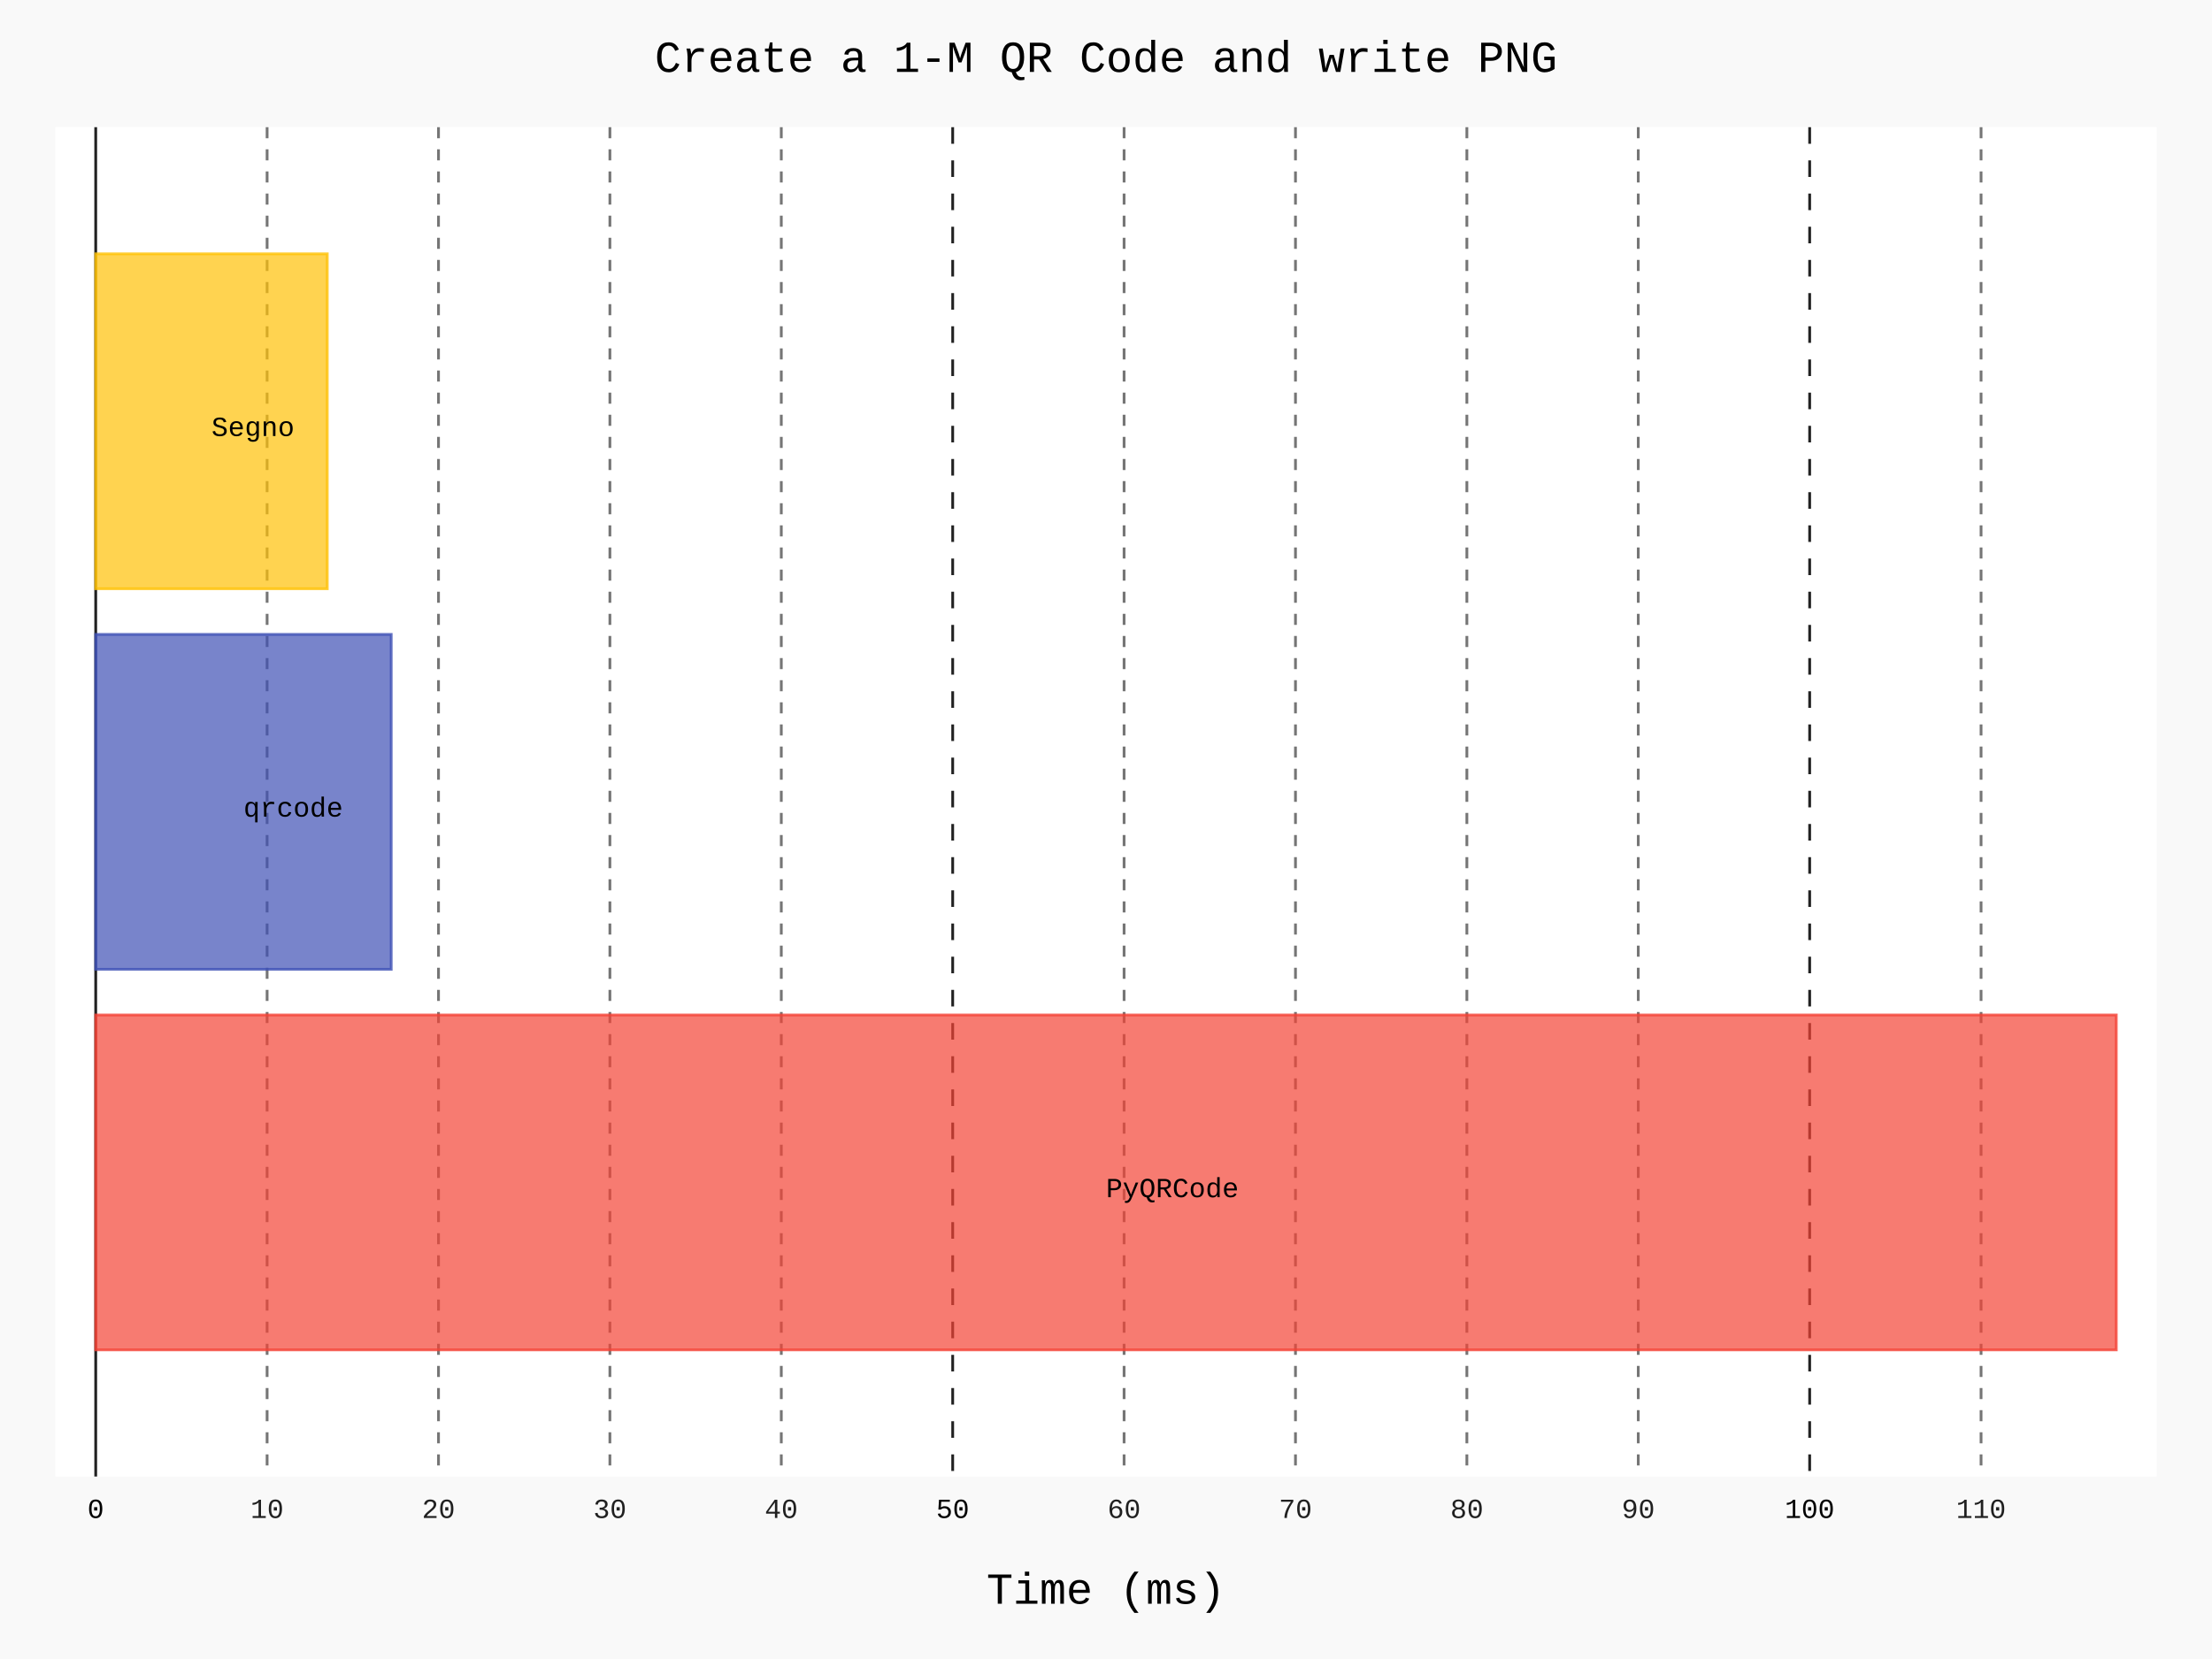
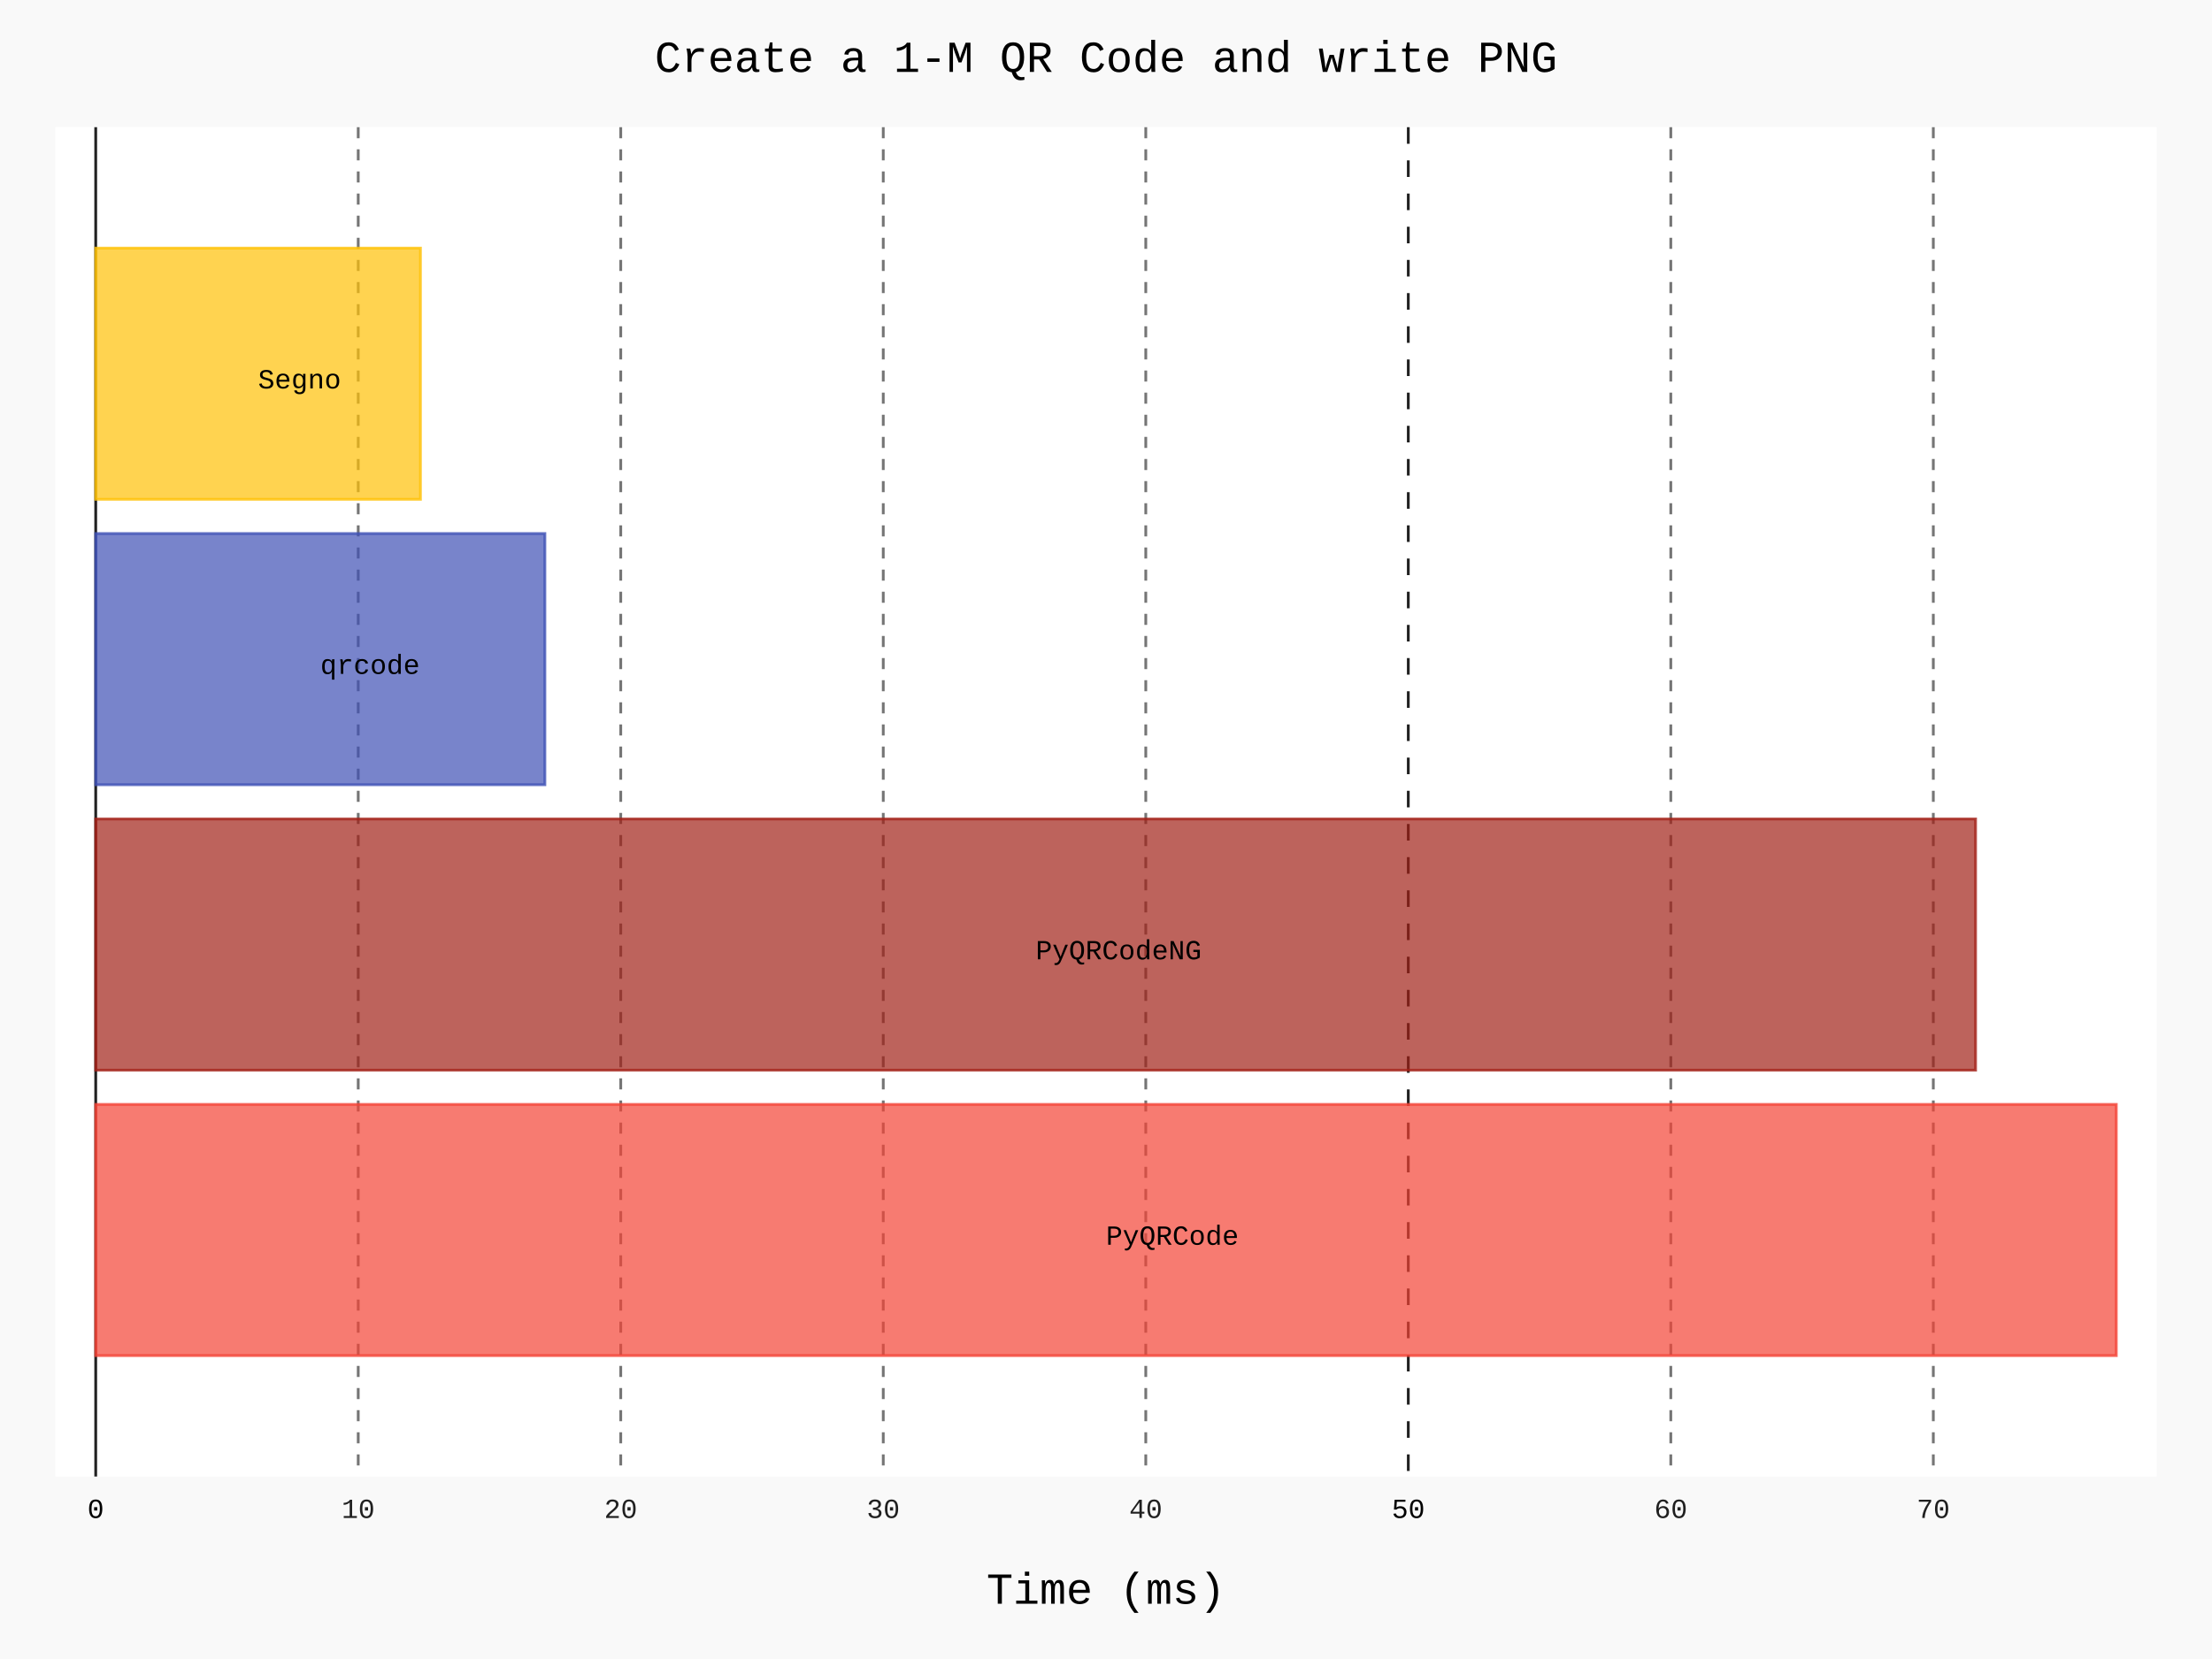
- <svg xmlns="http://www.w3.org/2000/svg" class="pygal-chart" id="chart-e3fce449-7bc6-4b81-b2aa-5f93206fdcf7" viewBox="0 0 800 600">
+ <svg xmlns="http://www.w3.org/2000/svg" class="pygal-chart" id="chart-7f7af17a-ba18-47c8-9032-3517f430a31d" viewBox="0 0 800 600">
  <defs>
-     <style type="text/css">#chart-e3fce449-7bc6-4b81-b2aa-5f93206fdcf7{-webkit-user-select:none;-webkit-font-smoothing:antialiased;font-family:Consolas,"Liberation Mono",Menlo,Courier,monospace}#chart-e3fce449-7bc6-4b81-b2aa-5f93206fdcf7 .title{font-family:Consolas,"Liberation Mono",Menlo,Courier,monospace;font-size:16px}#chart-e3fce449-7bc6-4b81-b2aa-5f93206fdcf7 .legends .legend text{font-family:Consolas,"Liberation Mono",Menlo,Courier,monospace;font-size:14px}#chart-e3fce449-7bc6-4b81-b2aa-5f93206fdcf7 .axis text{font-family:Consolas,"Liberation Mono",Menlo,Courier,monospace;font-size:10px}#chart-e3fce449-7bc6-4b81-b2aa-5f93206fdcf7 .axis text.major{font-family:Consolas,"Liberation Mono",Menlo,Courier,monospace;font-size:10px}#chart-e3fce449-7bc6-4b81-b2aa-5f93206fdcf7 .text-overlay text.value{font-family:Consolas,"Liberation Mono",Menlo,Courier,monospace;font-size:16px}#chart-e3fce449-7bc6-4b81-b2aa-5f93206fdcf7 .text-overlay text.label{font-family:Consolas,"Liberation Mono",Menlo,Courier,monospace;font-size:10px}#chart-e3fce449-7bc6-4b81-b2aa-5f93206fdcf7 .tooltip{font-family:Consolas,"Liberation Mono",Menlo,Courier,monospace;font-size:14px}#chart-e3fce449-7bc6-4b81-b2aa-5f93206fdcf7 text.no_data{font-family:Consolas,"Liberation Mono",Menlo,Courier,monospace;font-size:64px}
- #chart-e3fce449-7bc6-4b81-b2aa-5f93206fdcf7{background-color:rgba(249,249,249,1)}#chart-e3fce449-7bc6-4b81-b2aa-5f93206fdcf7 path,#chart-e3fce449-7bc6-4b81-b2aa-5f93206fdcf7 line,#chart-e3fce449-7bc6-4b81-b2aa-5f93206fdcf7 rect,#chart-e3fce449-7bc6-4b81-b2aa-5f93206fdcf7 circle{-webkit-transition:150ms;-moz-transition:150ms;transition:150ms}#chart-e3fce449-7bc6-4b81-b2aa-5f93206fdcf7 .graph &gt; .background{fill:rgba(249,249,249,1)}#chart-e3fce449-7bc6-4b81-b2aa-5f93206fdcf7 .plot &gt; .background{fill:rgba(255,255,255,1)}#chart-e3fce449-7bc6-4b81-b2aa-5f93206fdcf7 .graph{fill:rgba(0,0,0,.87)}#chart-e3fce449-7bc6-4b81-b2aa-5f93206fdcf7 text.no_data{fill:rgba(0,0,0,1)}#chart-e3fce449-7bc6-4b81-b2aa-5f93206fdcf7 .title{fill:rgba(0,0,0,1)}#chart-e3fce449-7bc6-4b81-b2aa-5f93206fdcf7 .legends .legend text{fill:rgba(0,0,0,.87)}#chart-e3fce449-7bc6-4b81-b2aa-5f93206fdcf7 .legends .legend:hover text{fill:rgba(0,0,0,1)}#chart-e3fce449-7bc6-4b81-b2aa-5f93206fdcf7 .axis .line{stroke:rgba(0,0,0,1)}#chart-e3fce449-7bc6-4b81-b2aa-5f93206fdcf7 .axis .guide.line{stroke:rgba(0,0,0,.54)}#chart-e3fce449-7bc6-4b81-b2aa-5f93206fdcf7 .axis .major.line{stroke:rgba(0,0,0,.87)}#chart-e3fce449-7bc6-4b81-b2aa-5f93206fdcf7 .axis text.major{fill:rgba(0,0,0,1)}#chart-e3fce449-7bc6-4b81-b2aa-5f93206fdcf7 .axis.y .guides:hover .guide.line,#chart-e3fce449-7bc6-4b81-b2aa-5f93206fdcf7 .line-graph .axis.x .guides:hover .guide.line,#chart-e3fce449-7bc6-4b81-b2aa-5f93206fdcf7 .stackedline-graph .axis.x .guides:hover .guide.line,#chart-e3fce449-7bc6-4b81-b2aa-5f93206fdcf7 .xy-graph .axis.x .guides:hover .guide.line{stroke:rgba(0,0,0,1)}#chart-e3fce449-7bc6-4b81-b2aa-5f93206fdcf7 .axis .guides:hover text{fill:rgba(0,0,0,1)}#chart-e3fce449-7bc6-4b81-b2aa-5f93206fdcf7 .reactive{fill-opacity:.7;stroke-opacity:.8}#chart-e3fce449-7bc6-4b81-b2aa-5f93206fdcf7 .ci{stroke:rgba(0,0,0,.87)}#chart-e3fce449-7bc6-4b81-b2aa-5f93206fdcf7 .reactive.active,#chart-e3fce449-7bc6-4b81-b2aa-5f93206fdcf7 .active .reactive{fill-opacity:.8;stroke-opacity:.9;stroke-width:4}#chart-e3fce449-7bc6-4b81-b2aa-5f93206fdcf7 .ci .reactive.active{stroke-width:1.5}#chart-e3fce449-7bc6-4b81-b2aa-5f93206fdcf7 .series text{fill:rgba(0,0,0,1)}#chart-e3fce449-7bc6-4b81-b2aa-5f93206fdcf7 .tooltip rect{fill:rgba(255,255,255,1);stroke:rgba(0,0,0,1);-webkit-transition:opacity 150ms;-moz-transition:opacity 150ms;transition:opacity 150ms}#chart-e3fce449-7bc6-4b81-b2aa-5f93206fdcf7 .tooltip .label{fill:rgba(0,0,0,.87)}#chart-e3fce449-7bc6-4b81-b2aa-5f93206fdcf7 .tooltip .label{fill:rgba(0,0,0,.87)}#chart-e3fce449-7bc6-4b81-b2aa-5f93206fdcf7 .tooltip .legend{font-size:.8em;fill:rgba(0,0,0,.54)}#chart-e3fce449-7bc6-4b81-b2aa-5f93206fdcf7 .tooltip .x_label{font-size:.6em;fill:rgba(0,0,0,1)}#chart-e3fce449-7bc6-4b81-b2aa-5f93206fdcf7 .tooltip .xlink{font-size:.5em;text-decoration:underline}#chart-e3fce449-7bc6-4b81-b2aa-5f93206fdcf7 .tooltip .value{font-size:1.5em}#chart-e3fce449-7bc6-4b81-b2aa-5f93206fdcf7 .bound{font-size:.5em}#chart-e3fce449-7bc6-4b81-b2aa-5f93206fdcf7 .max-value{font-size:.75em;fill:rgba(0,0,0,.54)}#chart-e3fce449-7bc6-4b81-b2aa-5f93206fdcf7 .map-element{fill:rgba(255,255,255,1);stroke:rgba(0,0,0,.54) !important}#chart-e3fce449-7bc6-4b81-b2aa-5f93206fdcf7 .map-element .reactive{fill-opacity:inherit;stroke-opacity:inherit}#chart-e3fce449-7bc6-4b81-b2aa-5f93206fdcf7 .color-0,#chart-e3fce449-7bc6-4b81-b2aa-5f93206fdcf7 .color-0 a:visited{stroke:#F44336;fill:#F44336}#chart-e3fce449-7bc6-4b81-b2aa-5f93206fdcf7 .color-1,#chart-e3fce449-7bc6-4b81-b2aa-5f93206fdcf7 .color-1 a:visited{stroke:#3F51B5;fill:#3F51B5}#chart-e3fce449-7bc6-4b81-b2aa-5f93206fdcf7 .color-2,#chart-e3fce449-7bc6-4b81-b2aa-5f93206fdcf7 .color-2 a:visited{stroke:#009688;fill:#009688}#chart-e3fce449-7bc6-4b81-b2aa-5f93206fdcf7 .text-overlay .color-0 text{fill:black}#chart-e3fce449-7bc6-4b81-b2aa-5f93206fdcf7 .text-overlay .color-1 text{fill:black}#chart-e3fce449-7bc6-4b81-b2aa-5f93206fdcf7 .text-overlay .color-2 text{fill:black}
- #chart-e3fce449-7bc6-4b81-b2aa-5f93206fdcf7 text.no_data{text-anchor:middle}#chart-e3fce449-7bc6-4b81-b2aa-5f93206fdcf7 .guide.line{fill:none}#chart-e3fce449-7bc6-4b81-b2aa-5f93206fdcf7 .centered{text-anchor:middle}#chart-e3fce449-7bc6-4b81-b2aa-5f93206fdcf7 .title{text-anchor:middle}#chart-e3fce449-7bc6-4b81-b2aa-5f93206fdcf7 .legends .legend text{fill-opacity:1}#chart-e3fce449-7bc6-4b81-b2aa-5f93206fdcf7 .axis.x text{text-anchor:middle}#chart-e3fce449-7bc6-4b81-b2aa-5f93206fdcf7 .axis.x:not(.web) text[transform]{text-anchor:start}#chart-e3fce449-7bc6-4b81-b2aa-5f93206fdcf7 .axis.x:not(.web) text[transform].backwards{text-anchor:end}#chart-e3fce449-7bc6-4b81-b2aa-5f93206fdcf7 .axis.y text{text-anchor:end}#chart-e3fce449-7bc6-4b81-b2aa-5f93206fdcf7 .axis.y text[transform].backwards{text-anchor:start}#chart-e3fce449-7bc6-4b81-b2aa-5f93206fdcf7 .axis.y2 text{text-anchor:start}#chart-e3fce449-7bc6-4b81-b2aa-5f93206fdcf7 .axis.y2 text[transform].backwards{text-anchor:end}#chart-e3fce449-7bc6-4b81-b2aa-5f93206fdcf7 .axis .guide.line{stroke-dasharray:4,4}#chart-e3fce449-7bc6-4b81-b2aa-5f93206fdcf7 .axis .major.guide.line{stroke-dasharray:6,6}#chart-e3fce449-7bc6-4b81-b2aa-5f93206fdcf7 .horizontal .axis.y .guide.line,#chart-e3fce449-7bc6-4b81-b2aa-5f93206fdcf7 .horizontal .axis.y2 .guide.line,#chart-e3fce449-7bc6-4b81-b2aa-5f93206fdcf7 .vertical .axis.x .guide.line{opacity:0}#chart-e3fce449-7bc6-4b81-b2aa-5f93206fdcf7 .horizontal .axis.always_show .guide.line,#chart-e3fce449-7bc6-4b81-b2aa-5f93206fdcf7 .vertical .axis.always_show .guide.line{opacity:1 !important}#chart-e3fce449-7bc6-4b81-b2aa-5f93206fdcf7 .axis.y .guides:hover .guide.line,#chart-e3fce449-7bc6-4b81-b2aa-5f93206fdcf7 .axis.y2 .guides:hover .guide.line,#chart-e3fce449-7bc6-4b81-b2aa-5f93206fdcf7 .axis.x .guides:hover .guide.line{opacity:1}#chart-e3fce449-7bc6-4b81-b2aa-5f93206fdcf7 .axis .guides:hover text{opacity:1}#chart-e3fce449-7bc6-4b81-b2aa-5f93206fdcf7 .nofill{fill:none}#chart-e3fce449-7bc6-4b81-b2aa-5f93206fdcf7 .subtle-fill{fill-opacity:.2}#chart-e3fce449-7bc6-4b81-b2aa-5f93206fdcf7 .dot{stroke-width:1px;fill-opacity:1}#chart-e3fce449-7bc6-4b81-b2aa-5f93206fdcf7 .dot.active{stroke-width:5px}#chart-e3fce449-7bc6-4b81-b2aa-5f93206fdcf7 .dot.negative{fill:transparent}#chart-e3fce449-7bc6-4b81-b2aa-5f93206fdcf7 text,#chart-e3fce449-7bc6-4b81-b2aa-5f93206fdcf7 tspan{stroke:none !important}#chart-e3fce449-7bc6-4b81-b2aa-5f93206fdcf7 .series text.active{opacity:1}#chart-e3fce449-7bc6-4b81-b2aa-5f93206fdcf7 .tooltip rect{fill-opacity:.95;stroke-width:.5}#chart-e3fce449-7bc6-4b81-b2aa-5f93206fdcf7 .tooltip text{fill-opacity:1}#chart-e3fce449-7bc6-4b81-b2aa-5f93206fdcf7 .showable{visibility:hidden}#chart-e3fce449-7bc6-4b81-b2aa-5f93206fdcf7 .showable.shown{visibility:visible}#chart-e3fce449-7bc6-4b81-b2aa-5f93206fdcf7 .gauge-background{fill:rgba(229,229,229,1);stroke:none}#chart-e3fce449-7bc6-4b81-b2aa-5f93206fdcf7 .bg-lines{stroke:rgba(249,249,249,1);stroke-width:2px}</style>
+     <style type="text/css">#chart-7f7af17a-ba18-47c8-9032-3517f430a31d{-webkit-user-select:none;-webkit-font-smoothing:antialiased;font-family:Consolas,"Liberation Mono",Menlo,Courier,monospace}#chart-7f7af17a-ba18-47c8-9032-3517f430a31d .title{font-family:Consolas,"Liberation Mono",Menlo,Courier,monospace;font-size:16px}#chart-7f7af17a-ba18-47c8-9032-3517f430a31d .legends .legend text{font-family:Consolas,"Liberation Mono",Menlo,Courier,monospace;font-size:14px}#chart-7f7af17a-ba18-47c8-9032-3517f430a31d .axis text{font-family:Consolas,"Liberation Mono",Menlo,Courier,monospace;font-size:10px}#chart-7f7af17a-ba18-47c8-9032-3517f430a31d .axis text.major{font-family:Consolas,"Liberation Mono",Menlo,Courier,monospace;font-size:10px}#chart-7f7af17a-ba18-47c8-9032-3517f430a31d .text-overlay text.value{font-family:Consolas,"Liberation Mono",Menlo,Courier,monospace;font-size:16px}#chart-7f7af17a-ba18-47c8-9032-3517f430a31d .text-overlay text.label{font-family:Consolas,"Liberation Mono",Menlo,Courier,monospace;font-size:10px}#chart-7f7af17a-ba18-47c8-9032-3517f430a31d .tooltip{font-family:Consolas,"Liberation Mono",Menlo,Courier,monospace;font-size:14px}#chart-7f7af17a-ba18-47c8-9032-3517f430a31d text.no_data{font-family:Consolas,"Liberation Mono",Menlo,Courier,monospace;font-size:64px}
+ #chart-7f7af17a-ba18-47c8-9032-3517f430a31d{background-color:rgba(249,249,249,1)}#chart-7f7af17a-ba18-47c8-9032-3517f430a31d path,#chart-7f7af17a-ba18-47c8-9032-3517f430a31d line,#chart-7f7af17a-ba18-47c8-9032-3517f430a31d rect,#chart-7f7af17a-ba18-47c8-9032-3517f430a31d circle{-webkit-transition:150ms;-moz-transition:150ms;transition:150ms}#chart-7f7af17a-ba18-47c8-9032-3517f430a31d .graph &gt; .background{fill:rgba(249,249,249,1)}#chart-7f7af17a-ba18-47c8-9032-3517f430a31d .plot &gt; .background{fill:rgba(255,255,255,1)}#chart-7f7af17a-ba18-47c8-9032-3517f430a31d .graph{fill:rgba(0,0,0,.87)}#chart-7f7af17a-ba18-47c8-9032-3517f430a31d text.no_data{fill:rgba(0,0,0,1)}#chart-7f7af17a-ba18-47c8-9032-3517f430a31d .title{fill:rgba(0,0,0,1)}#chart-7f7af17a-ba18-47c8-9032-3517f430a31d .legends .legend text{fill:rgba(0,0,0,.87)}#chart-7f7af17a-ba18-47c8-9032-3517f430a31d .legends .legend:hover text{fill:rgba(0,0,0,1)}#chart-7f7af17a-ba18-47c8-9032-3517f430a31d .axis .line{stroke:rgba(0,0,0,1)}#chart-7f7af17a-ba18-47c8-9032-3517f430a31d .axis .guide.line{stroke:rgba(0,0,0,.54)}#chart-7f7af17a-ba18-47c8-9032-3517f430a31d .axis .major.line{stroke:rgba(0,0,0,.87)}#chart-7f7af17a-ba18-47c8-9032-3517f430a31d .axis text.major{fill:rgba(0,0,0,1)}#chart-7f7af17a-ba18-47c8-9032-3517f430a31d .axis.y .guides:hover .guide.line,#chart-7f7af17a-ba18-47c8-9032-3517f430a31d .line-graph .axis.x .guides:hover .guide.line,#chart-7f7af17a-ba18-47c8-9032-3517f430a31d .stackedline-graph .axis.x .guides:hover .guide.line,#chart-7f7af17a-ba18-47c8-9032-3517f430a31d .xy-graph .axis.x .guides:hover .guide.line{stroke:rgba(0,0,0,1)}#chart-7f7af17a-ba18-47c8-9032-3517f430a31d .axis .guides:hover text{fill:rgba(0,0,0,1)}#chart-7f7af17a-ba18-47c8-9032-3517f430a31d .reactive{fill-opacity:.7;stroke-opacity:.8}#chart-7f7af17a-ba18-47c8-9032-3517f430a31d .ci{stroke:rgba(0,0,0,.87)}#chart-7f7af17a-ba18-47c8-9032-3517f430a31d .reactive.active,#chart-7f7af17a-ba18-47c8-9032-3517f430a31d .active .reactive{fill-opacity:.8;stroke-opacity:.9;stroke-width:4}#chart-7f7af17a-ba18-47c8-9032-3517f430a31d .ci .reactive.active{stroke-width:1.5}#chart-7f7af17a-ba18-47c8-9032-3517f430a31d .series text{fill:rgba(0,0,0,1)}#chart-7f7af17a-ba18-47c8-9032-3517f430a31d .tooltip rect{fill:rgba(255,255,255,1);stroke:rgba(0,0,0,1);-webkit-transition:opacity 150ms;-moz-transition:opacity 150ms;transition:opacity 150ms}#chart-7f7af17a-ba18-47c8-9032-3517f430a31d .tooltip .label{fill:rgba(0,0,0,.87)}#chart-7f7af17a-ba18-47c8-9032-3517f430a31d .tooltip .label{fill:rgba(0,0,0,.87)}#chart-7f7af17a-ba18-47c8-9032-3517f430a31d .tooltip .legend{font-size:.8em;fill:rgba(0,0,0,.54)}#chart-7f7af17a-ba18-47c8-9032-3517f430a31d .tooltip .x_label{font-size:.6em;fill:rgba(0,0,0,1)}#chart-7f7af17a-ba18-47c8-9032-3517f430a31d .tooltip .xlink{font-size:.5em;text-decoration:underline}#chart-7f7af17a-ba18-47c8-9032-3517f430a31d .tooltip .value{font-size:1.5em}#chart-7f7af17a-ba18-47c8-9032-3517f430a31d .bound{font-size:.5em}#chart-7f7af17a-ba18-47c8-9032-3517f430a31d .max-value{font-size:.75em;fill:rgba(0,0,0,.54)}#chart-7f7af17a-ba18-47c8-9032-3517f430a31d .map-element{fill:rgba(255,255,255,1);stroke:rgba(0,0,0,.54) !important}#chart-7f7af17a-ba18-47c8-9032-3517f430a31d .map-element .reactive{fill-opacity:inherit;stroke-opacity:inherit}#chart-7f7af17a-ba18-47c8-9032-3517f430a31d .color-0,#chart-7f7af17a-ba18-47c8-9032-3517f430a31d .color-0 a:visited{stroke:#F44336;fill:#F44336}#chart-7f7af17a-ba18-47c8-9032-3517f430a31d .color-1,#chart-7f7af17a-ba18-47c8-9032-3517f430a31d .color-1 a:visited{stroke:#3F51B5;fill:#3F51B5}#chart-7f7af17a-ba18-47c8-9032-3517f430a31d .color-2,#chart-7f7af17a-ba18-47c8-9032-3517f430a31d .color-2 a:visited{stroke:#009688;fill:#009688}#chart-7f7af17a-ba18-47c8-9032-3517f430a31d .color-3,#chart-7f7af17a-ba18-47c8-9032-3517f430a31d .color-3 a:visited{stroke:#FFC107;fill:#FFC107}#chart-7f7af17a-ba18-47c8-9032-3517f430a31d .text-overlay .color-0 text{fill:black}#chart-7f7af17a-ba18-47c8-9032-3517f430a31d .text-overlay .color-1 text{fill:black}#chart-7f7af17a-ba18-47c8-9032-3517f430a31d .text-overlay .color-2 text{fill:black}#chart-7f7af17a-ba18-47c8-9032-3517f430a31d .text-overlay .color-3 text{fill:black}
+ #chart-7f7af17a-ba18-47c8-9032-3517f430a31d text.no_data{text-anchor:middle}#chart-7f7af17a-ba18-47c8-9032-3517f430a31d .guide.line{fill:none}#chart-7f7af17a-ba18-47c8-9032-3517f430a31d .centered{text-anchor:middle}#chart-7f7af17a-ba18-47c8-9032-3517f430a31d .title{text-anchor:middle}#chart-7f7af17a-ba18-47c8-9032-3517f430a31d .legends .legend text{fill-opacity:1}#chart-7f7af17a-ba18-47c8-9032-3517f430a31d .axis.x text{text-anchor:middle}#chart-7f7af17a-ba18-47c8-9032-3517f430a31d .axis.x:not(.web) text[transform]{text-anchor:start}#chart-7f7af17a-ba18-47c8-9032-3517f430a31d .axis.x:not(.web) text[transform].backwards{text-anchor:end}#chart-7f7af17a-ba18-47c8-9032-3517f430a31d .axis.y text{text-anchor:end}#chart-7f7af17a-ba18-47c8-9032-3517f430a31d .axis.y text[transform].backwards{text-anchor:start}#chart-7f7af17a-ba18-47c8-9032-3517f430a31d .axis.y2 text{text-anchor:start}#chart-7f7af17a-ba18-47c8-9032-3517f430a31d .axis.y2 text[transform].backwards{text-anchor:end}#chart-7f7af17a-ba18-47c8-9032-3517f430a31d .axis .guide.line{stroke-dasharray:4,4}#chart-7f7af17a-ba18-47c8-9032-3517f430a31d .axis .major.guide.line{stroke-dasharray:6,6}#chart-7f7af17a-ba18-47c8-9032-3517f430a31d .horizontal .axis.y .guide.line,#chart-7f7af17a-ba18-47c8-9032-3517f430a31d .horizontal .axis.y2 .guide.line,#chart-7f7af17a-ba18-47c8-9032-3517f430a31d .vertical .axis.x .guide.line{opacity:0}#chart-7f7af17a-ba18-47c8-9032-3517f430a31d .horizontal .axis.always_show .guide.line,#chart-7f7af17a-ba18-47c8-9032-3517f430a31d .vertical .axis.always_show .guide.line{opacity:1 !important}#chart-7f7af17a-ba18-47c8-9032-3517f430a31d .axis.y .guides:hover .guide.line,#chart-7f7af17a-ba18-47c8-9032-3517f430a31d .axis.y2 .guides:hover .guide.line,#chart-7f7af17a-ba18-47c8-9032-3517f430a31d .axis.x .guides:hover .guide.line{opacity:1}#chart-7f7af17a-ba18-47c8-9032-3517f430a31d .axis .guides:hover text{opacity:1}#chart-7f7af17a-ba18-47c8-9032-3517f430a31d .nofill{fill:none}#chart-7f7af17a-ba18-47c8-9032-3517f430a31d .subtle-fill{fill-opacity:.2}#chart-7f7af17a-ba18-47c8-9032-3517f430a31d .dot{stroke-width:1px;fill-opacity:1}#chart-7f7af17a-ba18-47c8-9032-3517f430a31d .dot.active{stroke-width:5px}#chart-7f7af17a-ba18-47c8-9032-3517f430a31d .dot.negative{fill:transparent}#chart-7f7af17a-ba18-47c8-9032-3517f430a31d text,#chart-7f7af17a-ba18-47c8-9032-3517f430a31d tspan{stroke:none !important}#chart-7f7af17a-ba18-47c8-9032-3517f430a31d .series text.active{opacity:1}#chart-7f7af17a-ba18-47c8-9032-3517f430a31d .tooltip rect{fill-opacity:.95;stroke-width:.5}#chart-7f7af17a-ba18-47c8-9032-3517f430a31d .tooltip text{fill-opacity:1}#chart-7f7af17a-ba18-47c8-9032-3517f430a31d .showable{visibility:hidden}#chart-7f7af17a-ba18-47c8-9032-3517f430a31d .showable.shown{visibility:visible}#chart-7f7af17a-ba18-47c8-9032-3517f430a31d .gauge-background{fill:rgba(229,229,229,1);stroke:none}#chart-7f7af17a-ba18-47c8-9032-3517f430a31d .bg-lines{stroke:rgba(249,249,249,1);stroke-width:2px}</style>
  </defs>
  <g class="graph horizontalbar-graph horizontal">
    <rect class="background" height="600" width="800" x="0" y="0" />
    <g class="plot" transform="translate(20, 46)">
      <rect class="background" height="488" width="760" x="0" y="0" />
      <g class="axis x always_show">
        <g class="guides">
          <path class="axis major line" d="M14.615 0 v488" />
          <text class="major" x="14.615" y="503.0">0</text>
        </g>
        <g class="guides">
-           <path class="guide line" d="M76.603 0 v488" />
-           <text class="" x="76.603" y="503.0">10</text>
+           <path class="guide line" d="M109.557 0 v488" />
+           <text class="" x="109.557" y="503.0">10</text>
        </g>
        <g class="guides">
-           <path class="guide line" d="M138.59 0 v488" />
-           <text class="" x="138.59" y="503.0">20</text>
+           <path class="guide line" d="M204.5 0 v488" />
+           <text class="" x="204.5" y="503.0">20</text>
        </g>
        <g class="guides">
-           <path class="guide line" d="M200.578 0 v488" />
-           <text class="" x="200.578" y="503.0">30</text>
+           <path class="guide line" d="M299.442 0 v488" />
+           <text class="" x="299.442" y="503.0">30</text>
        </g>
        <g class="guides">
-           <path class="guide line" d="M262.565 0 v488" />
-           <text class="" x="262.565" y="503.0">40</text>
+           <path class="guide line" d="M394.384 0 v488" />
+           <text class="" x="394.384" y="503.0">40</text>
        </g>
        <g class="guides">
-           <path class="major guide line" d="M324.552 0 v488" />
-           <text class="major" x="324.552" y="503.0">50</text>
+           <path class="major guide line" d="M489.326 0 v488" />
+           <text class="major" x="489.326" y="503.0">50</text>
        </g>
        <g class="guides">
-           <path class="guide line" d="M386.54 0 v488" />
-           <text class="" x="386.54" y="503.0">60</text>
+           <path class="guide line" d="M584.268 0 v488" />
+           <text class="" x="584.268" y="503.0">60</text>
        </g>
        <g class="guides">
-           <path class="guide line" d="M448.527 0 v488" />
-           <text class="" x="448.527" y="503.0">70</text>
+           <path class="guide line" d="M679.21 0 v488" />
+           <text class="" x="679.21" y="503.0">70</text>
        </g>
-         <g class="guides">
-           <path class="guide line" d="M510.514 0 v488" />
-           <text class="" x="510.514" y="503.0">80</text>
-         </g>
-         <g class="guides">
-           <path class="guide line" d="M572.502 0 v488" />
-           <text class="" x="572.502" y="503.0">90</text>
-         </g>
-         <g class="guides">
-           <path class="major guide line" d="M634.489 0 v488" />
-           <text class="major" x="634.489" y="503.0">100</text>
-         </g>
-         <g class="guides">
-           <path class="guide line" d="M696.477 0 v488" />
-           <text class="" x="696.477" y="503.0">110</text>
+       </g>
+       <g class="series serie-3 color-3">
+         <g class="bars">
+           <g class="bar" style="fill: #F44336; stroke: #F44336">
+             <rect class="rect reactive tooltip-trigger" height="90.843" rx="0" ry="0" width="730.769" x="14.615" y="353.425" />
+           </g>
        </g>
      </g>
      <g class="series serie-2 color-2">
        <g class="bars">
-           <g class="bar" style="fill: #F44336; stroke: #F44336">
-             <rect class="rect reactive tooltip-trigger" height="121.124" rx="0" ry="0" width="730.769" x="14.615" y="321.079" />
+           <g class="bar" style="fill: #A22118; stroke: #A22118">
+             <rect class="rect reactive tooltip-trigger" height="90.843" rx="0" ry="0" width="679.88" x="14.615" y="250.194" />
          </g>
        </g>
      </g>
      <g class="series serie-1 color-1">
        <g class="bars">
          <g class="bar" style="fill: #3F51B5; stroke: #3F51B5">
-             <rect class="rect reactive tooltip-trigger" height="121.124" rx="0" ry="0" width="106.866" x="14.615" y="183.438" />
+             <rect class="rect reactive tooltip-trigger" height="90.843" rx="0" ry="0" width="162.446" x="14.615" y="146.963" />
          </g>
        </g>
      </g>
      <g class="series serie-0 color-0">
        <g class="bars">
          <g class="bar" style="fill: #FFC107; stroke: #FFC107">
-             <rect class="rect reactive tooltip-trigger" height="121.124" rx="0" ry="0" width="83.745" x="14.615" y="45.797" />
+             <rect class="rect reactive tooltip-trigger" height="90.843" rx="0" ry="0" width="117.443" x="14.615" y="43.732" />
          </g>
        </g>
      </g>
    </g>
    <g class="titles">
      <text class="title plot_title" x="400.0" y="26">Create a 1-M QR Code and write PNG</text>
      <text class="title" x="400.0" y="580">Time (ms)</text>
    </g>
    <g class="plot overlay" transform="translate(20, 46)">
+       <g class="series serie-3 color-3" />
      <g class="series serie-2 color-2" />
      <g class="series serie-1 color-1" />
      <g class="series serie-0 color-0" />
    </g>
    <g class="plot text-overlay" transform="translate(20, 46)">
+       <g class="series serie-3 color-3">
+         <text class="label" x="380.0" y="404.179">PyQRCode</text>
+       </g>
      <g class="series serie-2 color-2">
-         <text class="label" x="380.0" y="386.974">PyQRCode</text>
+         <text class="label" x="354.556" y="300.949">PyQRCodeNG</text>
      </g>
      <g class="series serie-1 color-1">
-         <text class="label" x="68.049" y="249.333">qrcode</text>
+         <text class="label" x="95.838" y="197.718">qrcode</text>
      </g>
      <g class="series serie-0 color-0">
-         <text class="label" x="56.488" y="111.692">Segno</text>
+         <text class="label" x="73.337" y="94.487">Segno</text>
      </g>
    </g>
    <g class="plot tooltip-overlay" transform="translate(20, 46)">
      <g class="tooltip" style="opacity: 0" transform="translate(0 0)">
        <rect class="tooltip-box" height="0" rx="0" ry="0" width="0" />
        <g class="text" />
      </g>
    </g>
  </g>
</svg>
